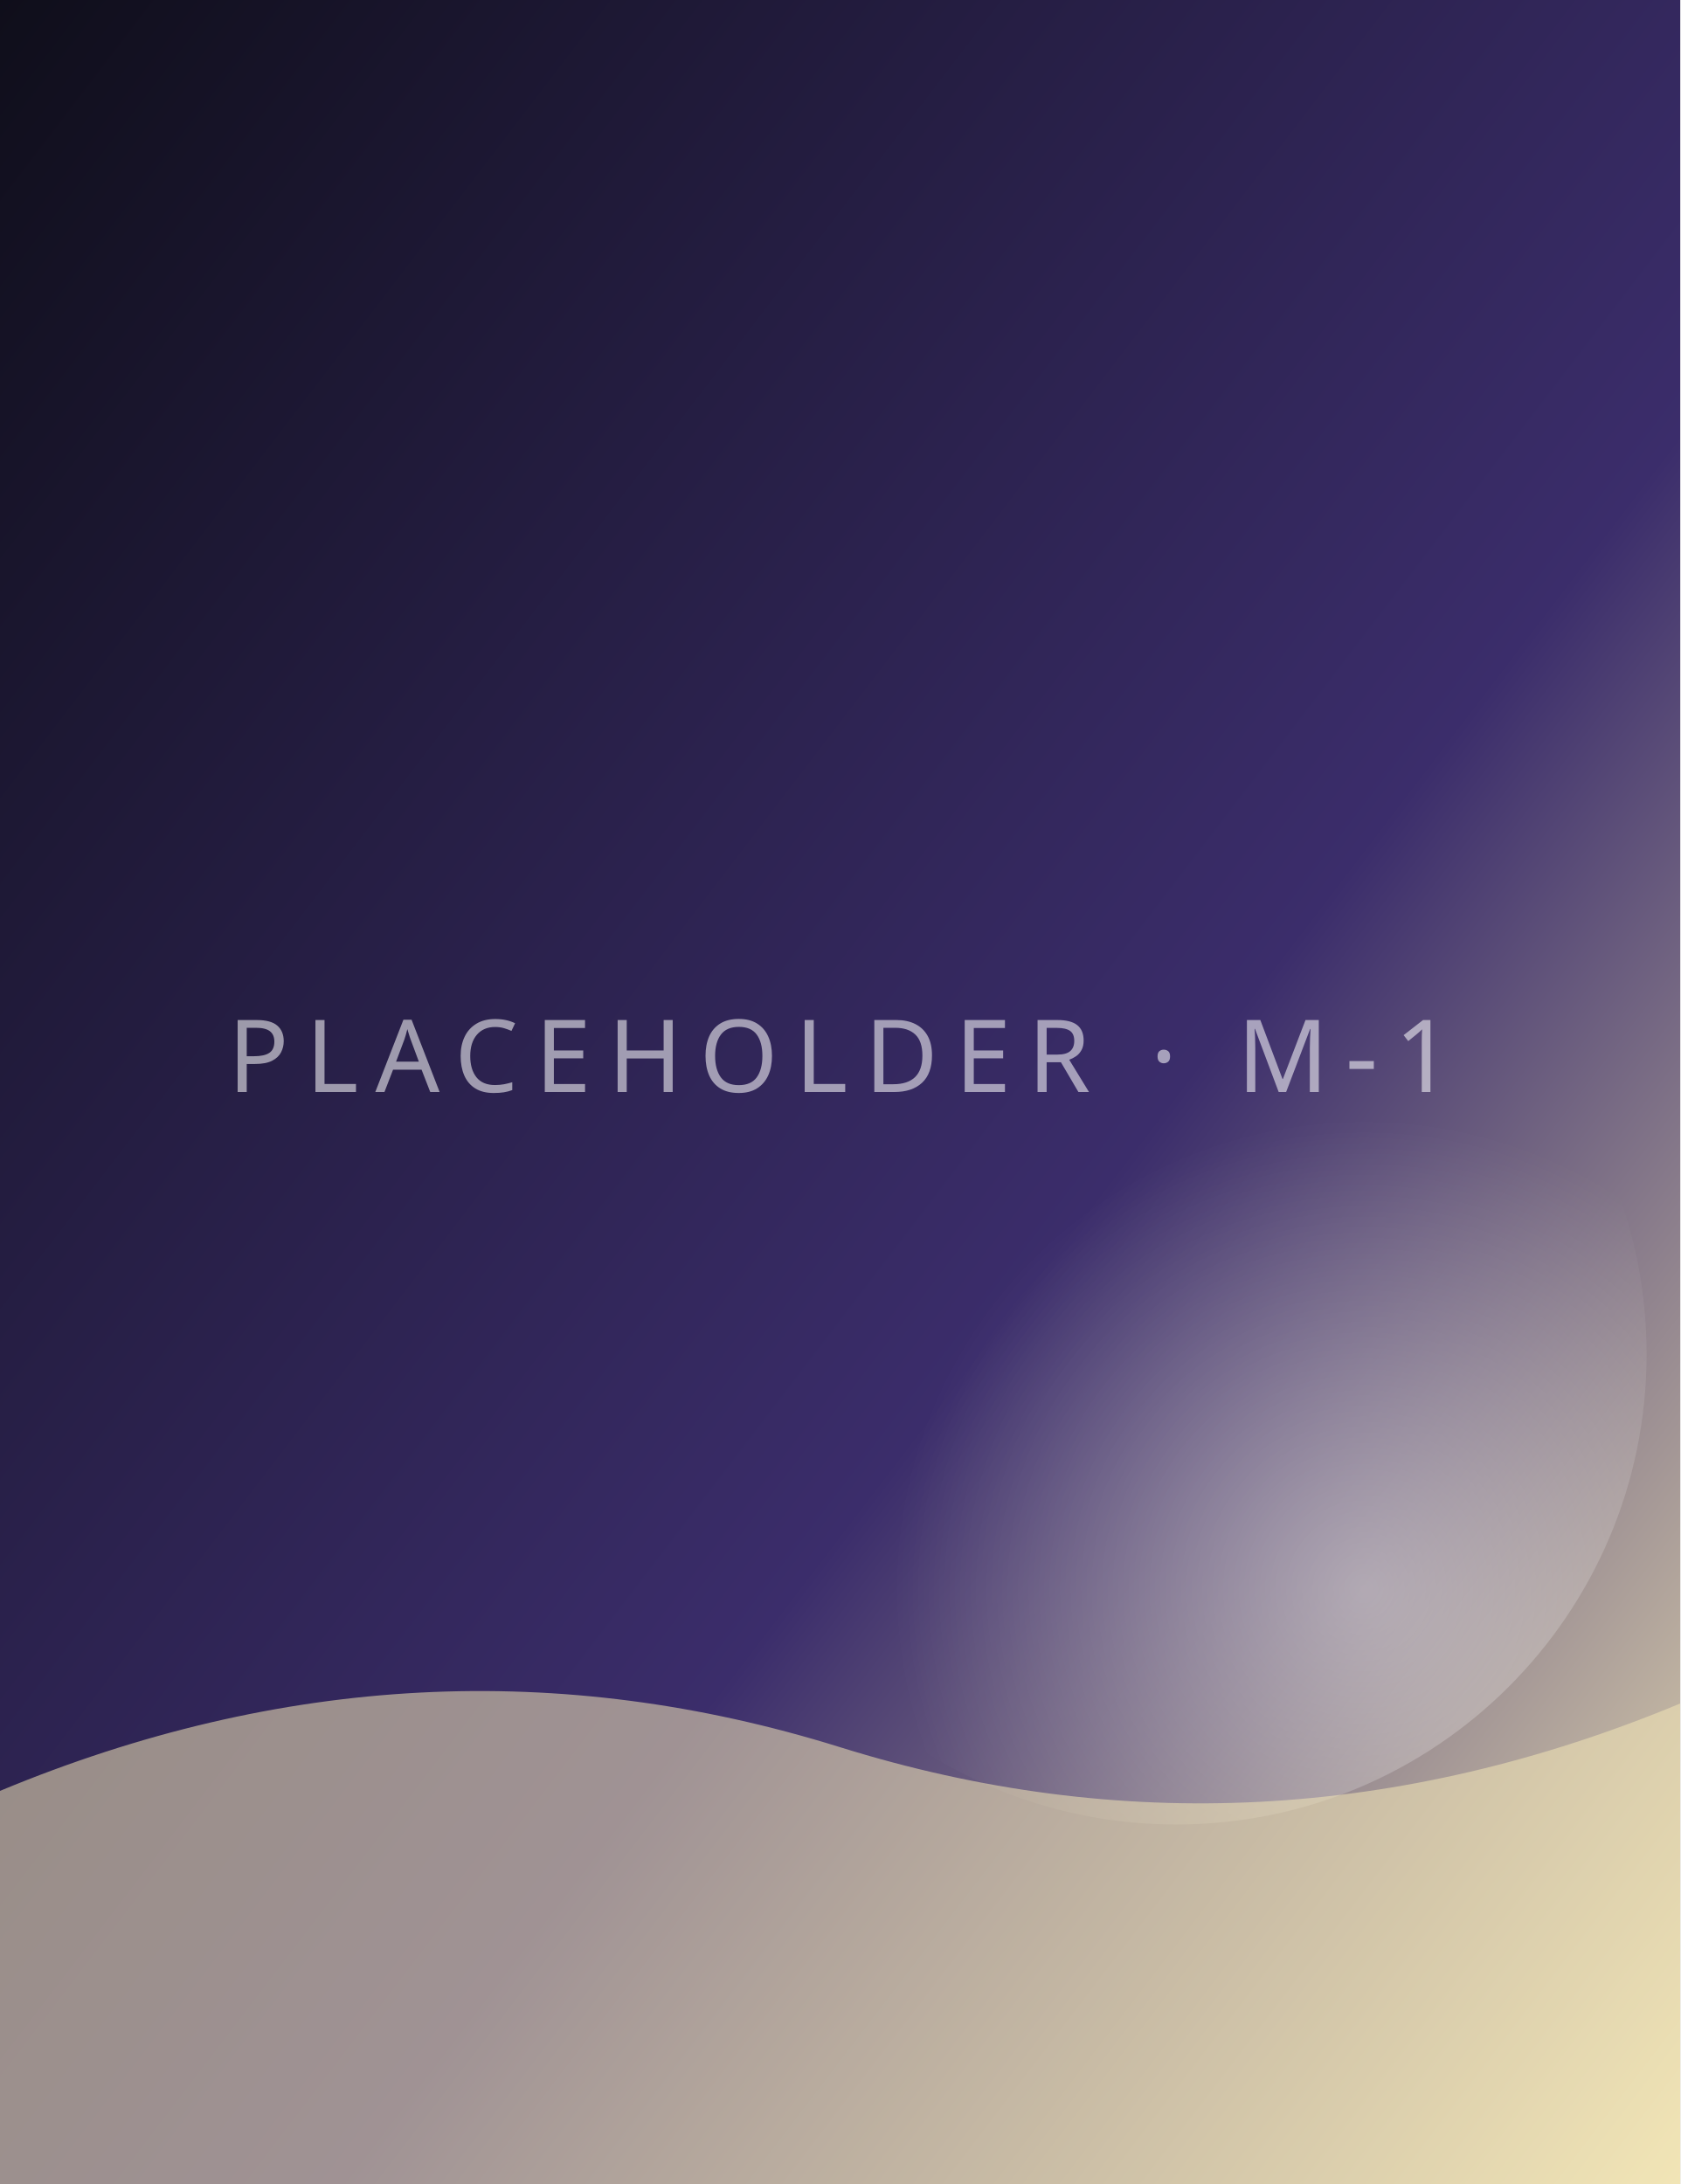
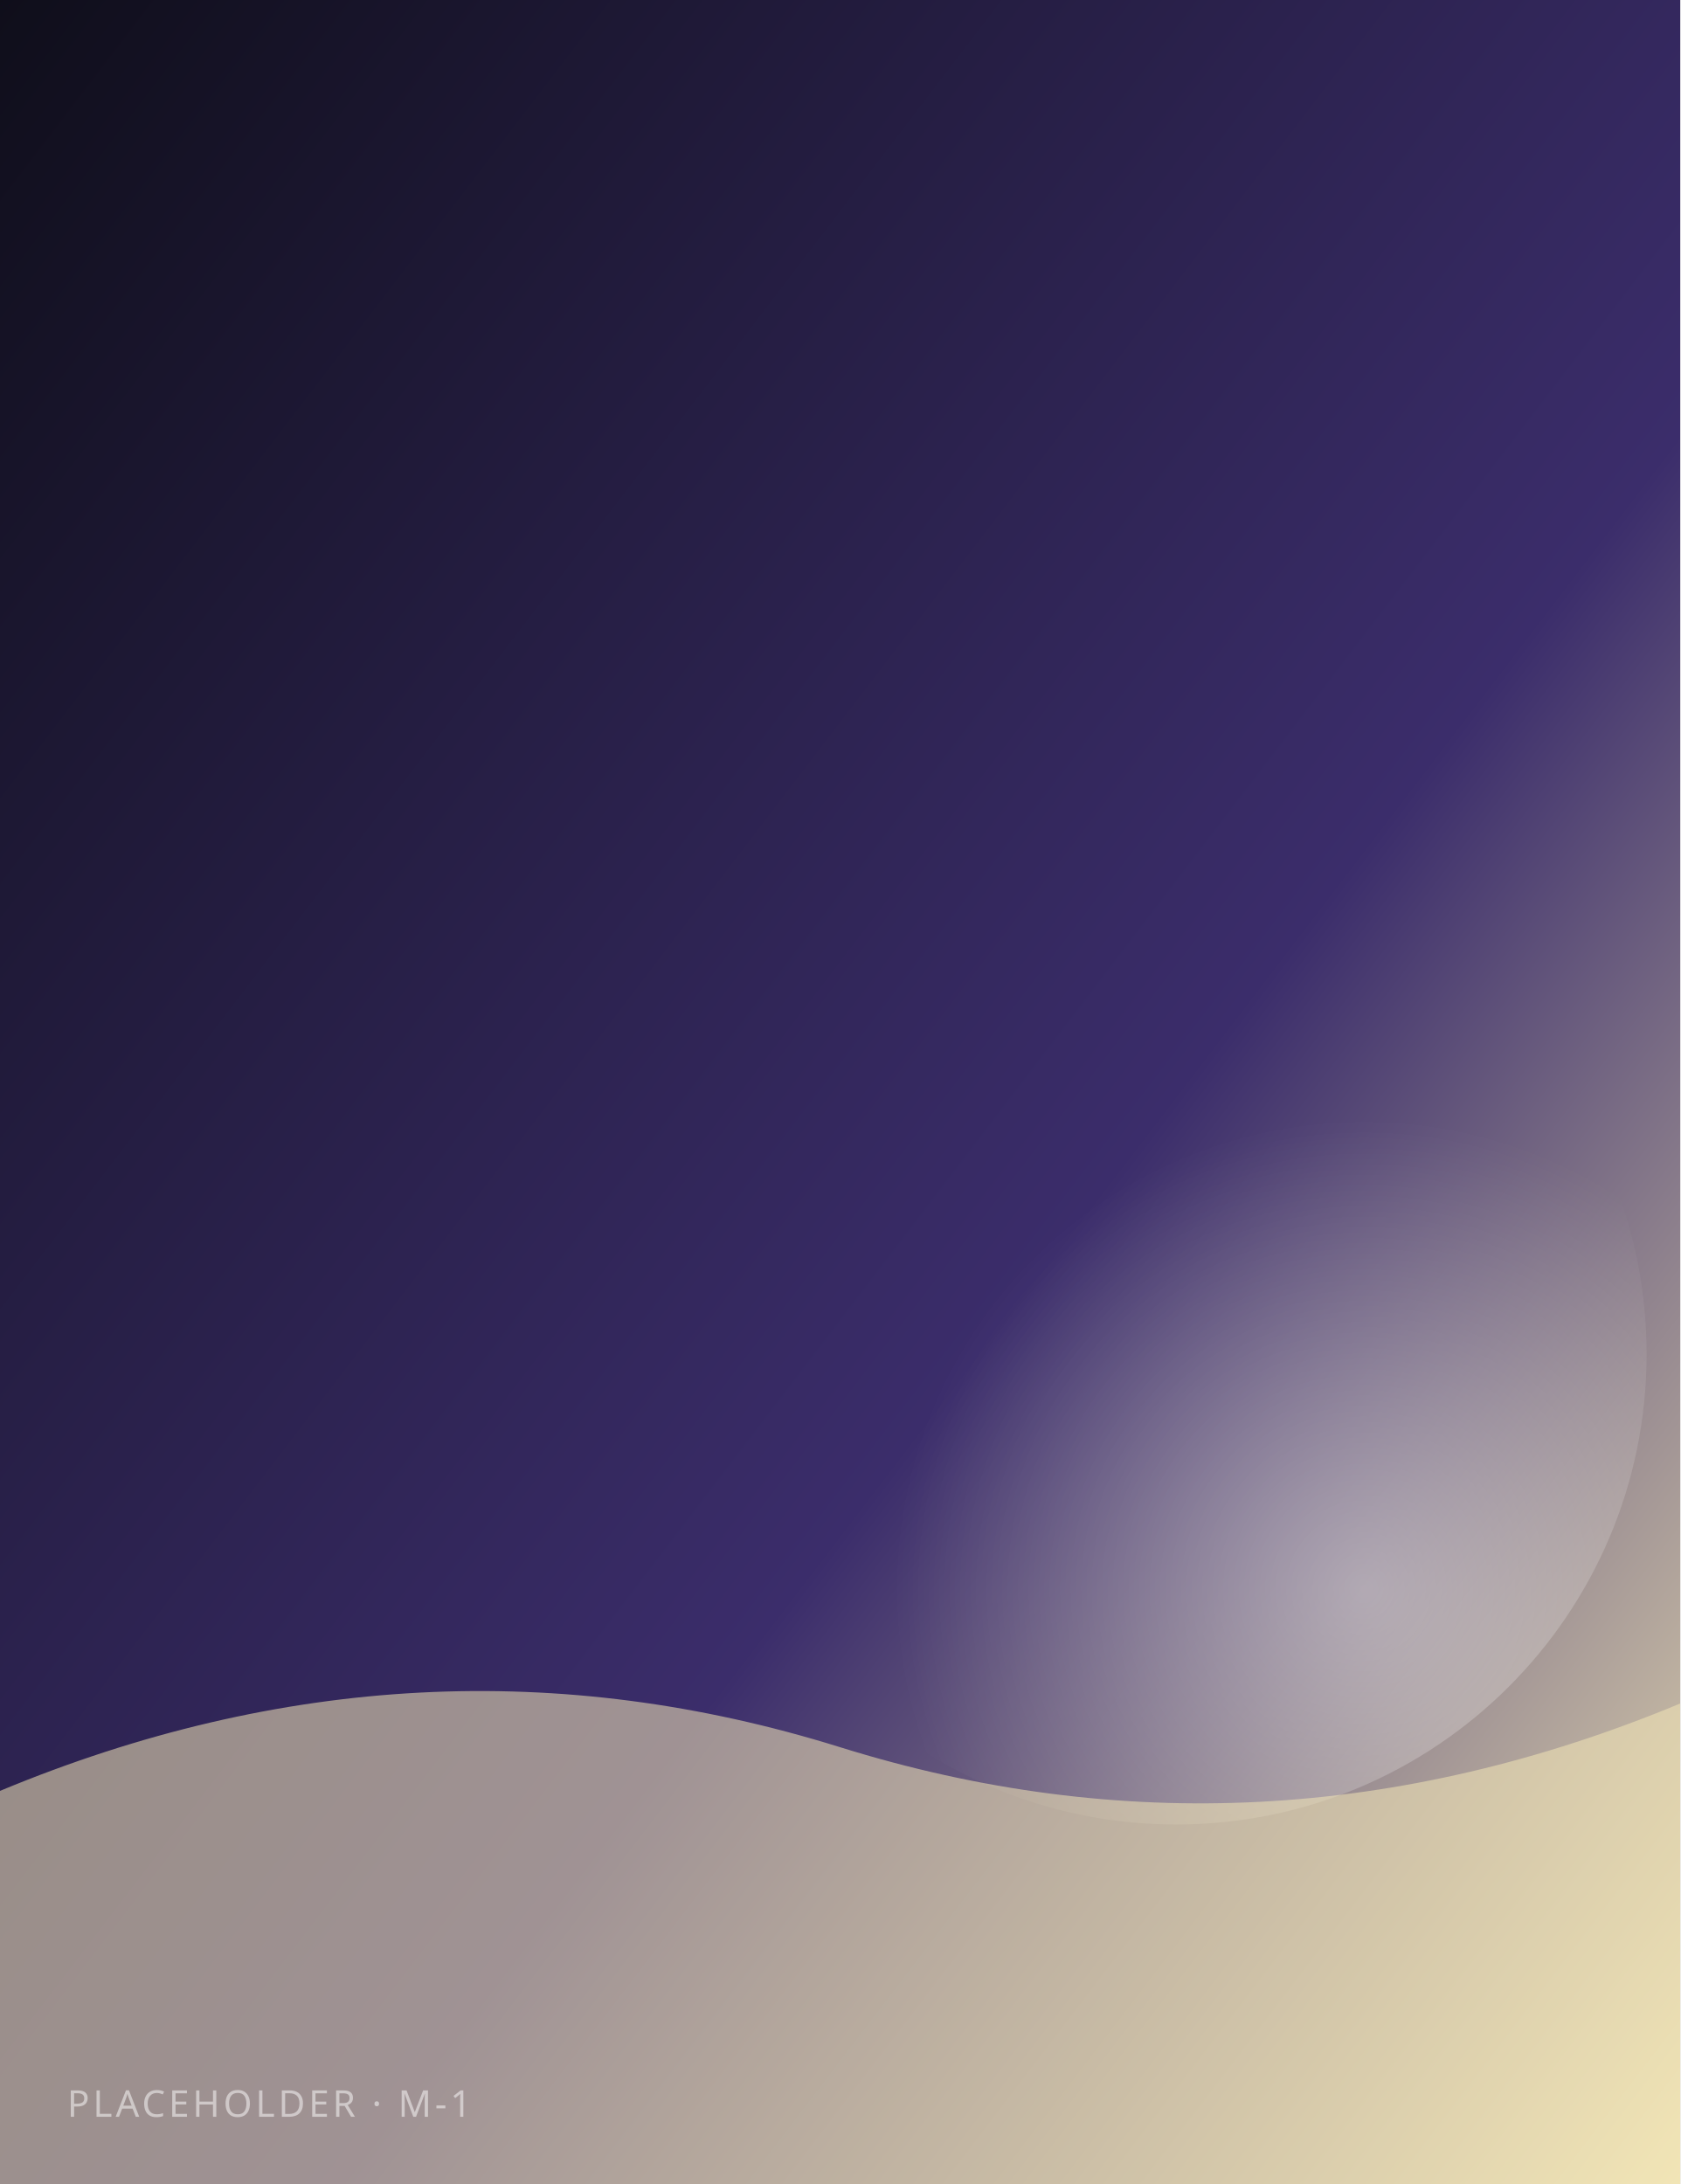
<svg xmlns="http://www.w3.org/2000/svg" width="1000" height="1300" viewBox="0 0 1000 1300">
  <defs>
    <linearGradient id="g" x1="0" y1="0" x2="1" y2="1">
      <stop offset="0" stop-color="#0f0e1a" />
      <stop offset=".6" stop-color="#3b2d6b" />
      <stop offset="1" stop-color="#f2e6b6" />
    </linearGradient>
    <radialGradient id="s" cx=".7" cy=".75" r=".5">
      <stop offset="0" stop-color="#fff" stop-opacity=".35" />
      <stop offset="1" stop-color="#fff" stop-opacity="0" />
    </radialGradient>
  </defs>
  <rect width="100%" height="100%" fill="url(#g)" />
  <circle cx="700" cy="806" r="280" fill="url(#s)" />
  <path d="M0 1066 Q 250 962 500 1040 T 1000 1014 V 1300 H 0 Z" fill="#f2e6b6" opacity=".55" />
-   <text x="50%" y="50%" fill="#fff" fill-opacity=".55" font-family="sans-serif" font-size="60" text-anchor="middle" letter-spacing="10">PLACEHOLDER · M-1</text>
+   <text x="40" y="1260" fill="#fff" fill-opacity=".5" font-family="sans-serif" font-size="22" letter-spacing="2">PLACEHOLDER · M-1</text>
</svg>
